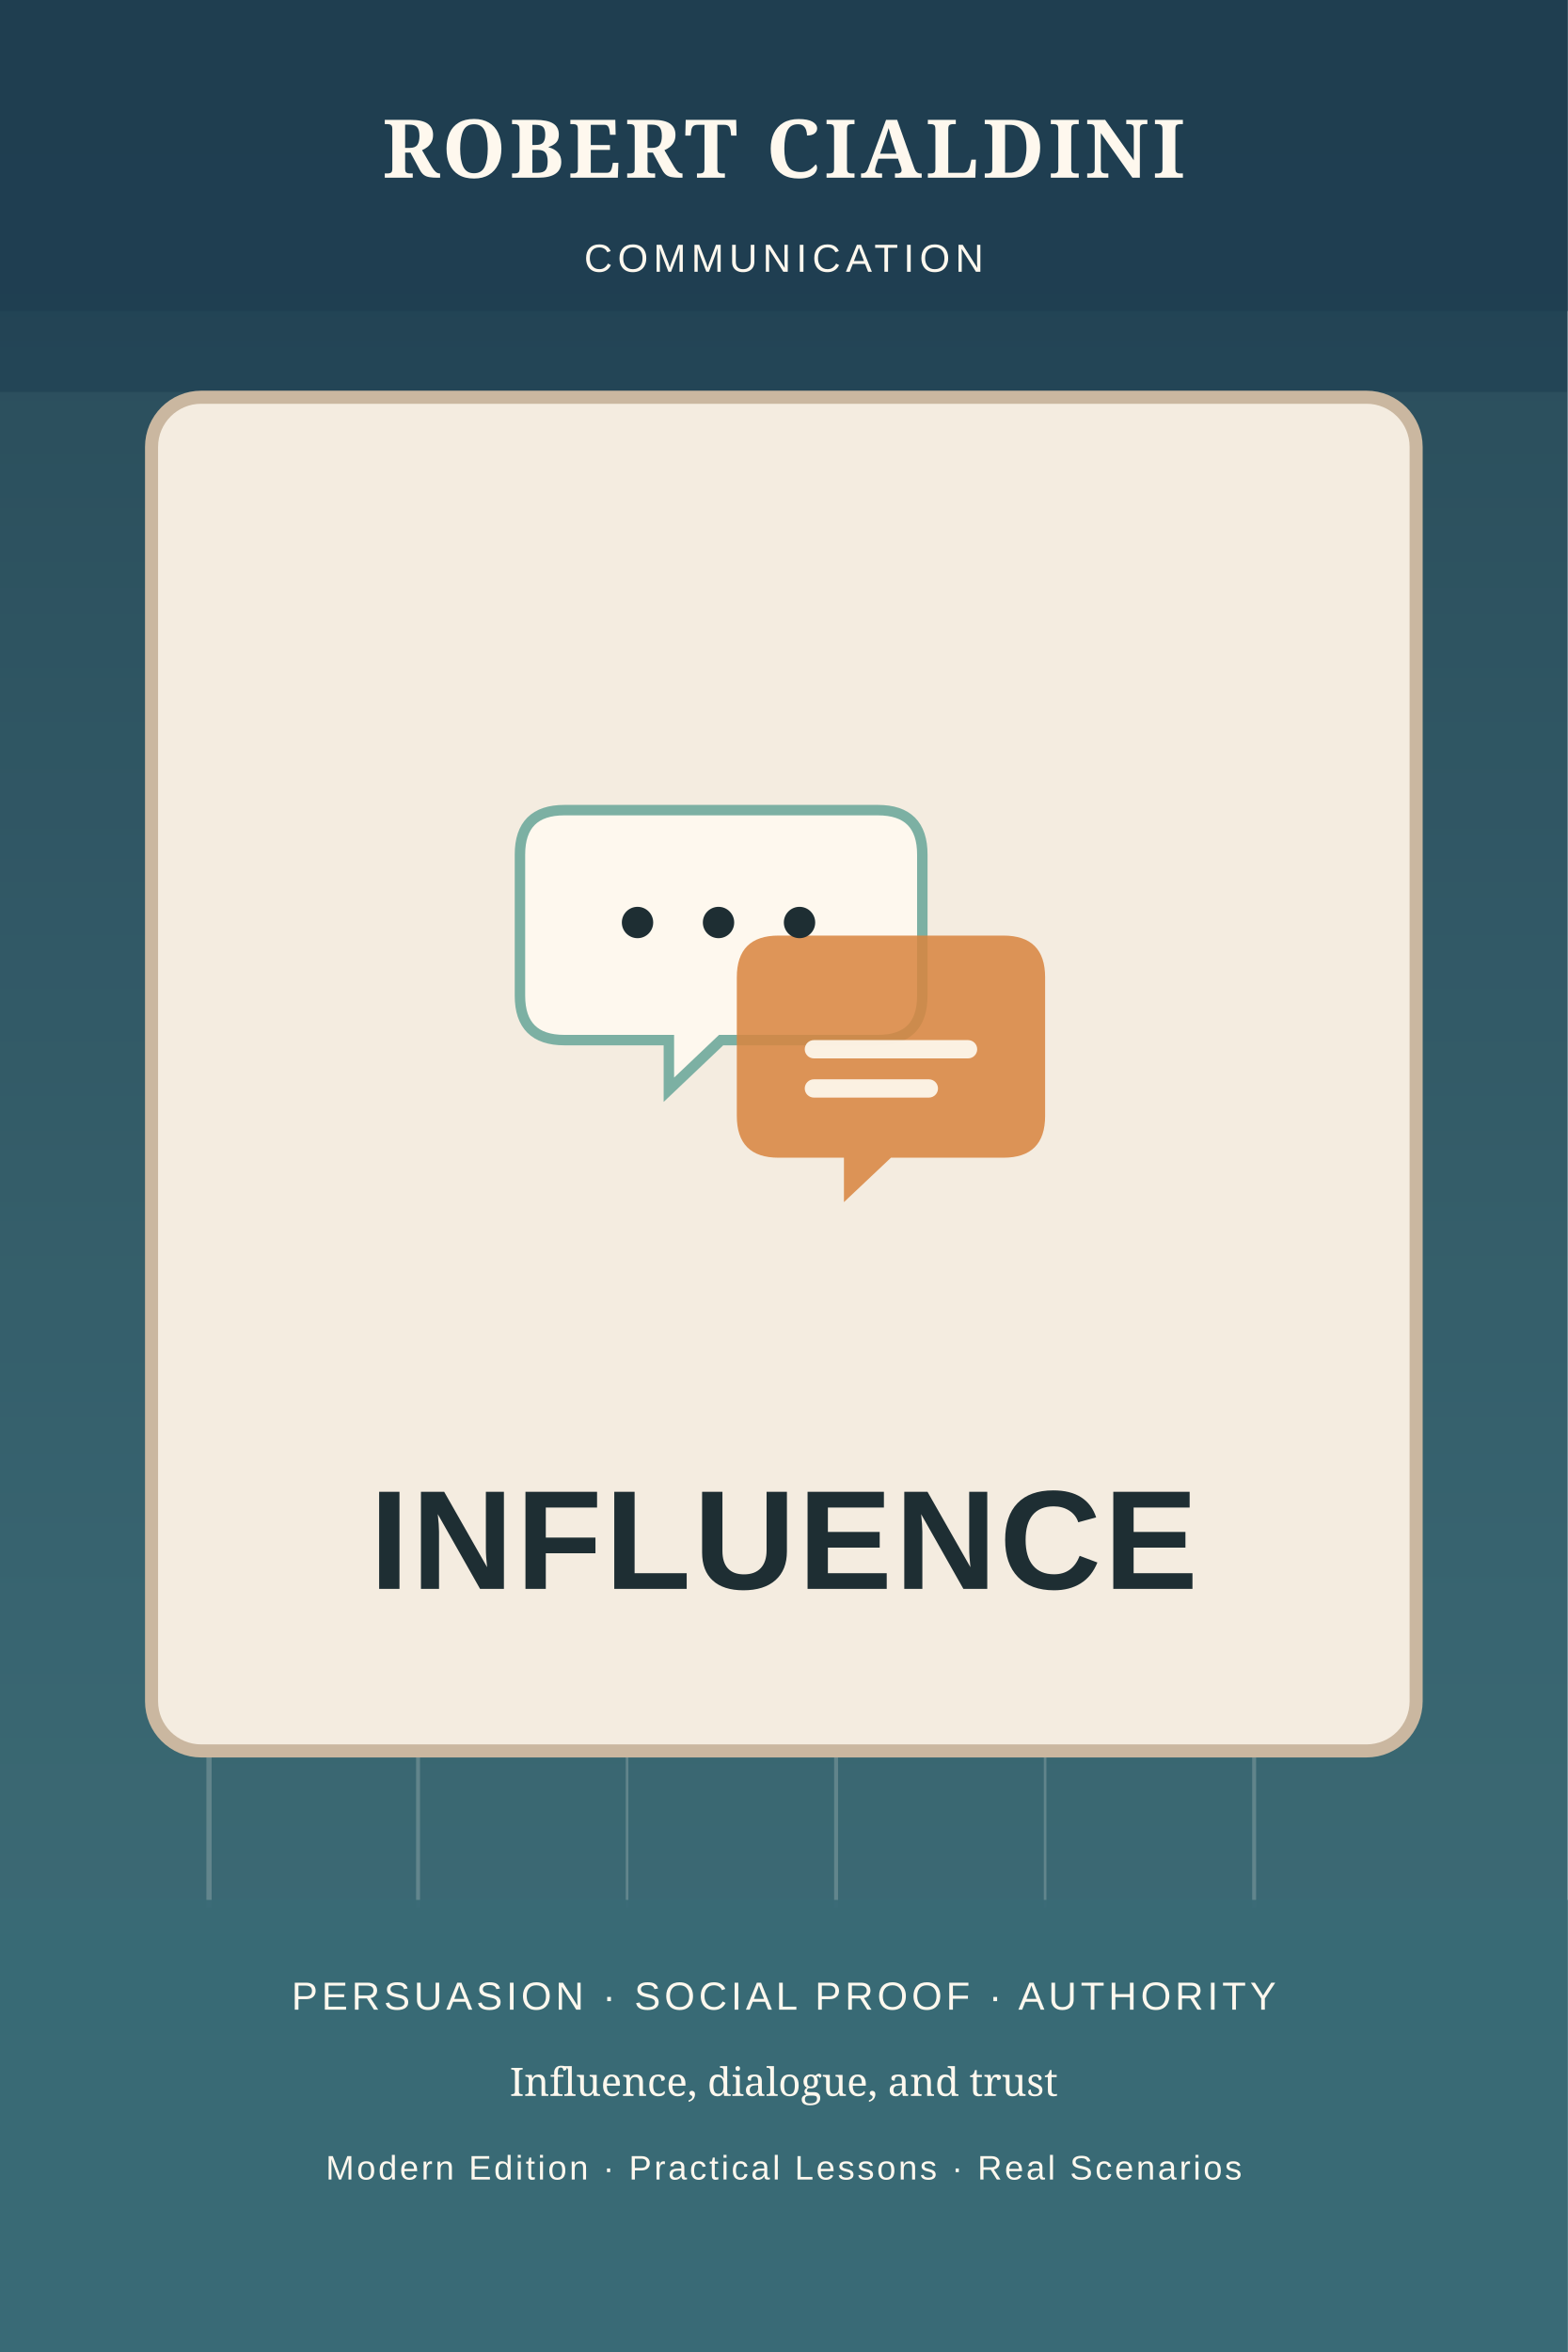
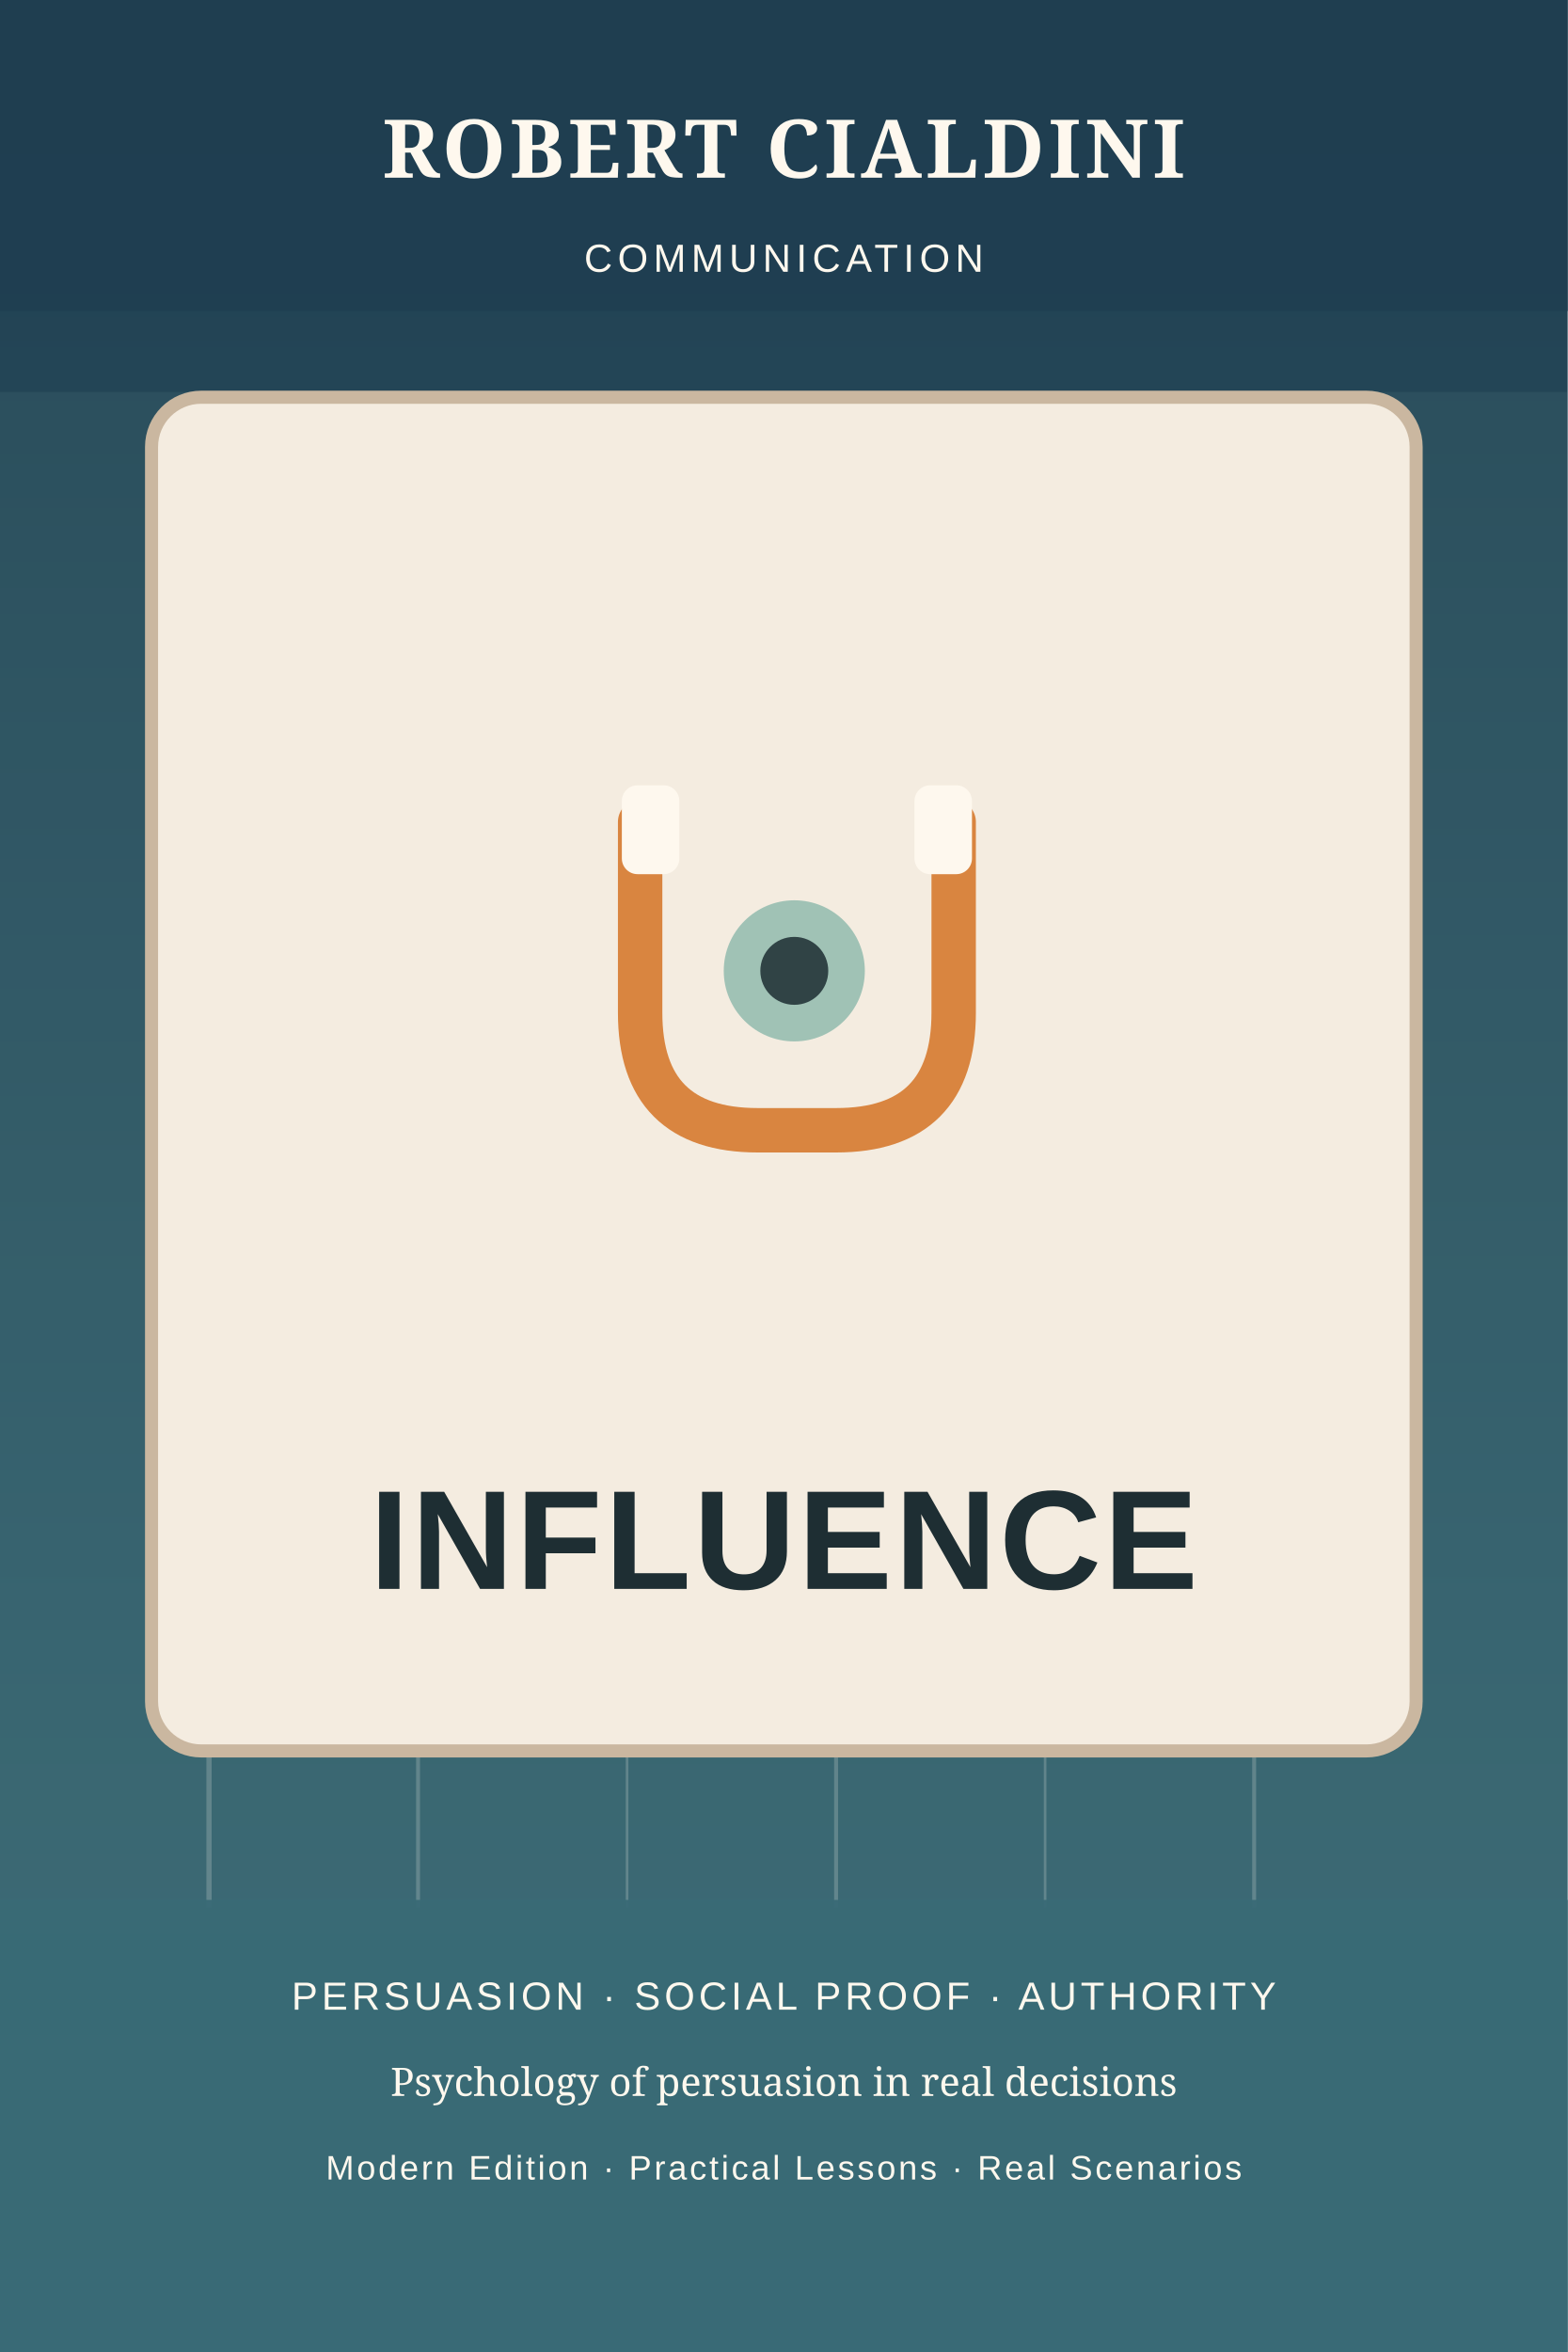
<svg xmlns="http://www.w3.org/2000/svg" width="1200" height="1800" viewBox="0 0 1200 1800" fill="none" role="img" aria-labelledby="title desc">
  <defs>
    <linearGradient id="g1404145406" x1="0" y1="0" x2="0" y2="1800" gradientUnits="userSpaceOnUse">
      <stop offset="0%" stop-color="#1F3E50" />
      <stop offset="100%" stop-color="#396A76" />
    </linearGradient>
  </defs>
  <rect width="1200" height="1800" fill="url(#g1404145406)" />
  <rect x="0" y="300" width="1200" height="1180" fill="#7CB0A3" opacity="0.1" />
  <g stroke="#FEF8EE" opacity="0.2">
    <line x1="160" y1="320" x2="160" y2="1460" stroke-width="4" />
    <line x1="320" y1="320" x2="320" y2="1460" stroke-width="3" />
    <line x1="480" y1="320" x2="480" y2="1460" stroke-width="2" />
    <line x1="640" y1="320" x2="640" y2="1460" stroke-width="3" />
    <line x1="800" y1="320" x2="800" y2="1460" stroke-width="2" />
    <line x1="960" y1="320" x2="960" y2="1460" stroke-width="3" />
  </g>
  <path d="M140 430 L1060 430" stroke="#D98540" stroke-width="10" opacity="0.22" />
  <path d="M140 1330 L1060 1330" stroke="#D98540" stroke-width="10" opacity="0.2" />
  <rect x="116" y="304" width="968" height="1036" rx="38" fill="#F4ECE0" stroke="#CAB7A0" stroke-width="10" />
-   <g transform="translate(402 574)">
-     <path d="M30 46 H270 Q304 46 304 80 V188 Q304 222 270 222 H150 L110 260 L110 222 H30 Q-4 222 -4 188 V80 Q-4 46 30 46 Z" fill="#FEF8EE" stroke="#7CB0A3" stroke-width="8" />
-     <path d="M194 142 H366 Q398 142 398 174 V280 Q398 312 366 312 H280 L244 346 V312 H194 Q162 312 162 280 V174 Q162 142 194 142 Z" fill="#D98540" opacity="0.86" />
-     <circle cx="86" cy="132" r="12" fill="#1E2E33" />
-     <circle cx="148" cy="132" r="12" fill="#1E2E33" />
-     <circle cx="210" cy="132" r="12" fill="#1E2E33" />
-     <rect x="214" y="222" width="132" height="14" rx="7" fill="#FEF8EE" opacity="0.92" />
-     <rect x="214" y="252" width="102" height="14" rx="7" fill="#FEF8EE" opacity="0.92" />
+   <g transform="translate(410 561)">
+     <path d="M80 68 V214 Q80 304 170 304 H230 Q320 304 320 214 V68" fill="none" stroke="#D98540" stroke-width="34" stroke-linecap="round" />
+     <rect x="66" y="40" width="44" height="68" rx="12" fill="#FEF8EE" />
+     <rect x="290" y="40" width="44" height="68" rx="12" fill="#FEF8EE" />
+     <circle cx="198" cy="182" r="54" fill="#7CB0A3" opacity="0.7" />
+     <circle cx="198" cy="182" r="26" fill="#1E2E33" opacity="0.86" />
  </g>
  <rect x="0" y="0" width="1200" height="238" fill="#1F3E50" opacity="0.93" />
  <rect x="0" y="1454" width="1200" height="346" fill="#396A76" opacity="0.95" />
  <text x="600" y="136" text-anchor="middle" fill="#FEF8EE" font-family="Georgia, serif" font-size="62" font-weight="700" letter-spacing="3">ROBERT CIALDINI</text>
  <text x="600" y="208" text-anchor="middle" fill="#FEF8EE" font-family="'Trebuchet MS', Arial, sans-serif" font-size="30" letter-spacing="4">COMMUNICATION</text>
  <text x="600" y="1216" text-anchor="middle" fill="#1E2E33" font-family="'Trebuchet MS', Arial, sans-serif" font-size="108" font-weight="700" letter-spacing="2">INFLUENCE</text>
  <text x="600" y="1538" text-anchor="middle" fill="#FEF8EE" font-family="'Trebuchet MS', Arial, sans-serif" font-size="30" letter-spacing="3">PERSUASION  ·  SOCIAL PROOF  ·  AUTHORITY</text>
-   <text x="600" y="1604" text-anchor="middle" fill="#FEF8EE" font-family="Georgia, serif" font-size="30">Influence, dialogue, and trust</text>
+   <text x="600" y="1604" text-anchor="middle" fill="#FEF8EE" font-family="Georgia, serif" font-size="30">Psychology of persuasion in real decisions</text>
  <text x="600" y="1668" text-anchor="middle" fill="#FEF8EE" font-family="'Trebuchet MS', Arial, sans-serif" font-size="26" letter-spacing="2">Modern Edition · Practical Lessons · Real Scenarios</text>
</svg>
